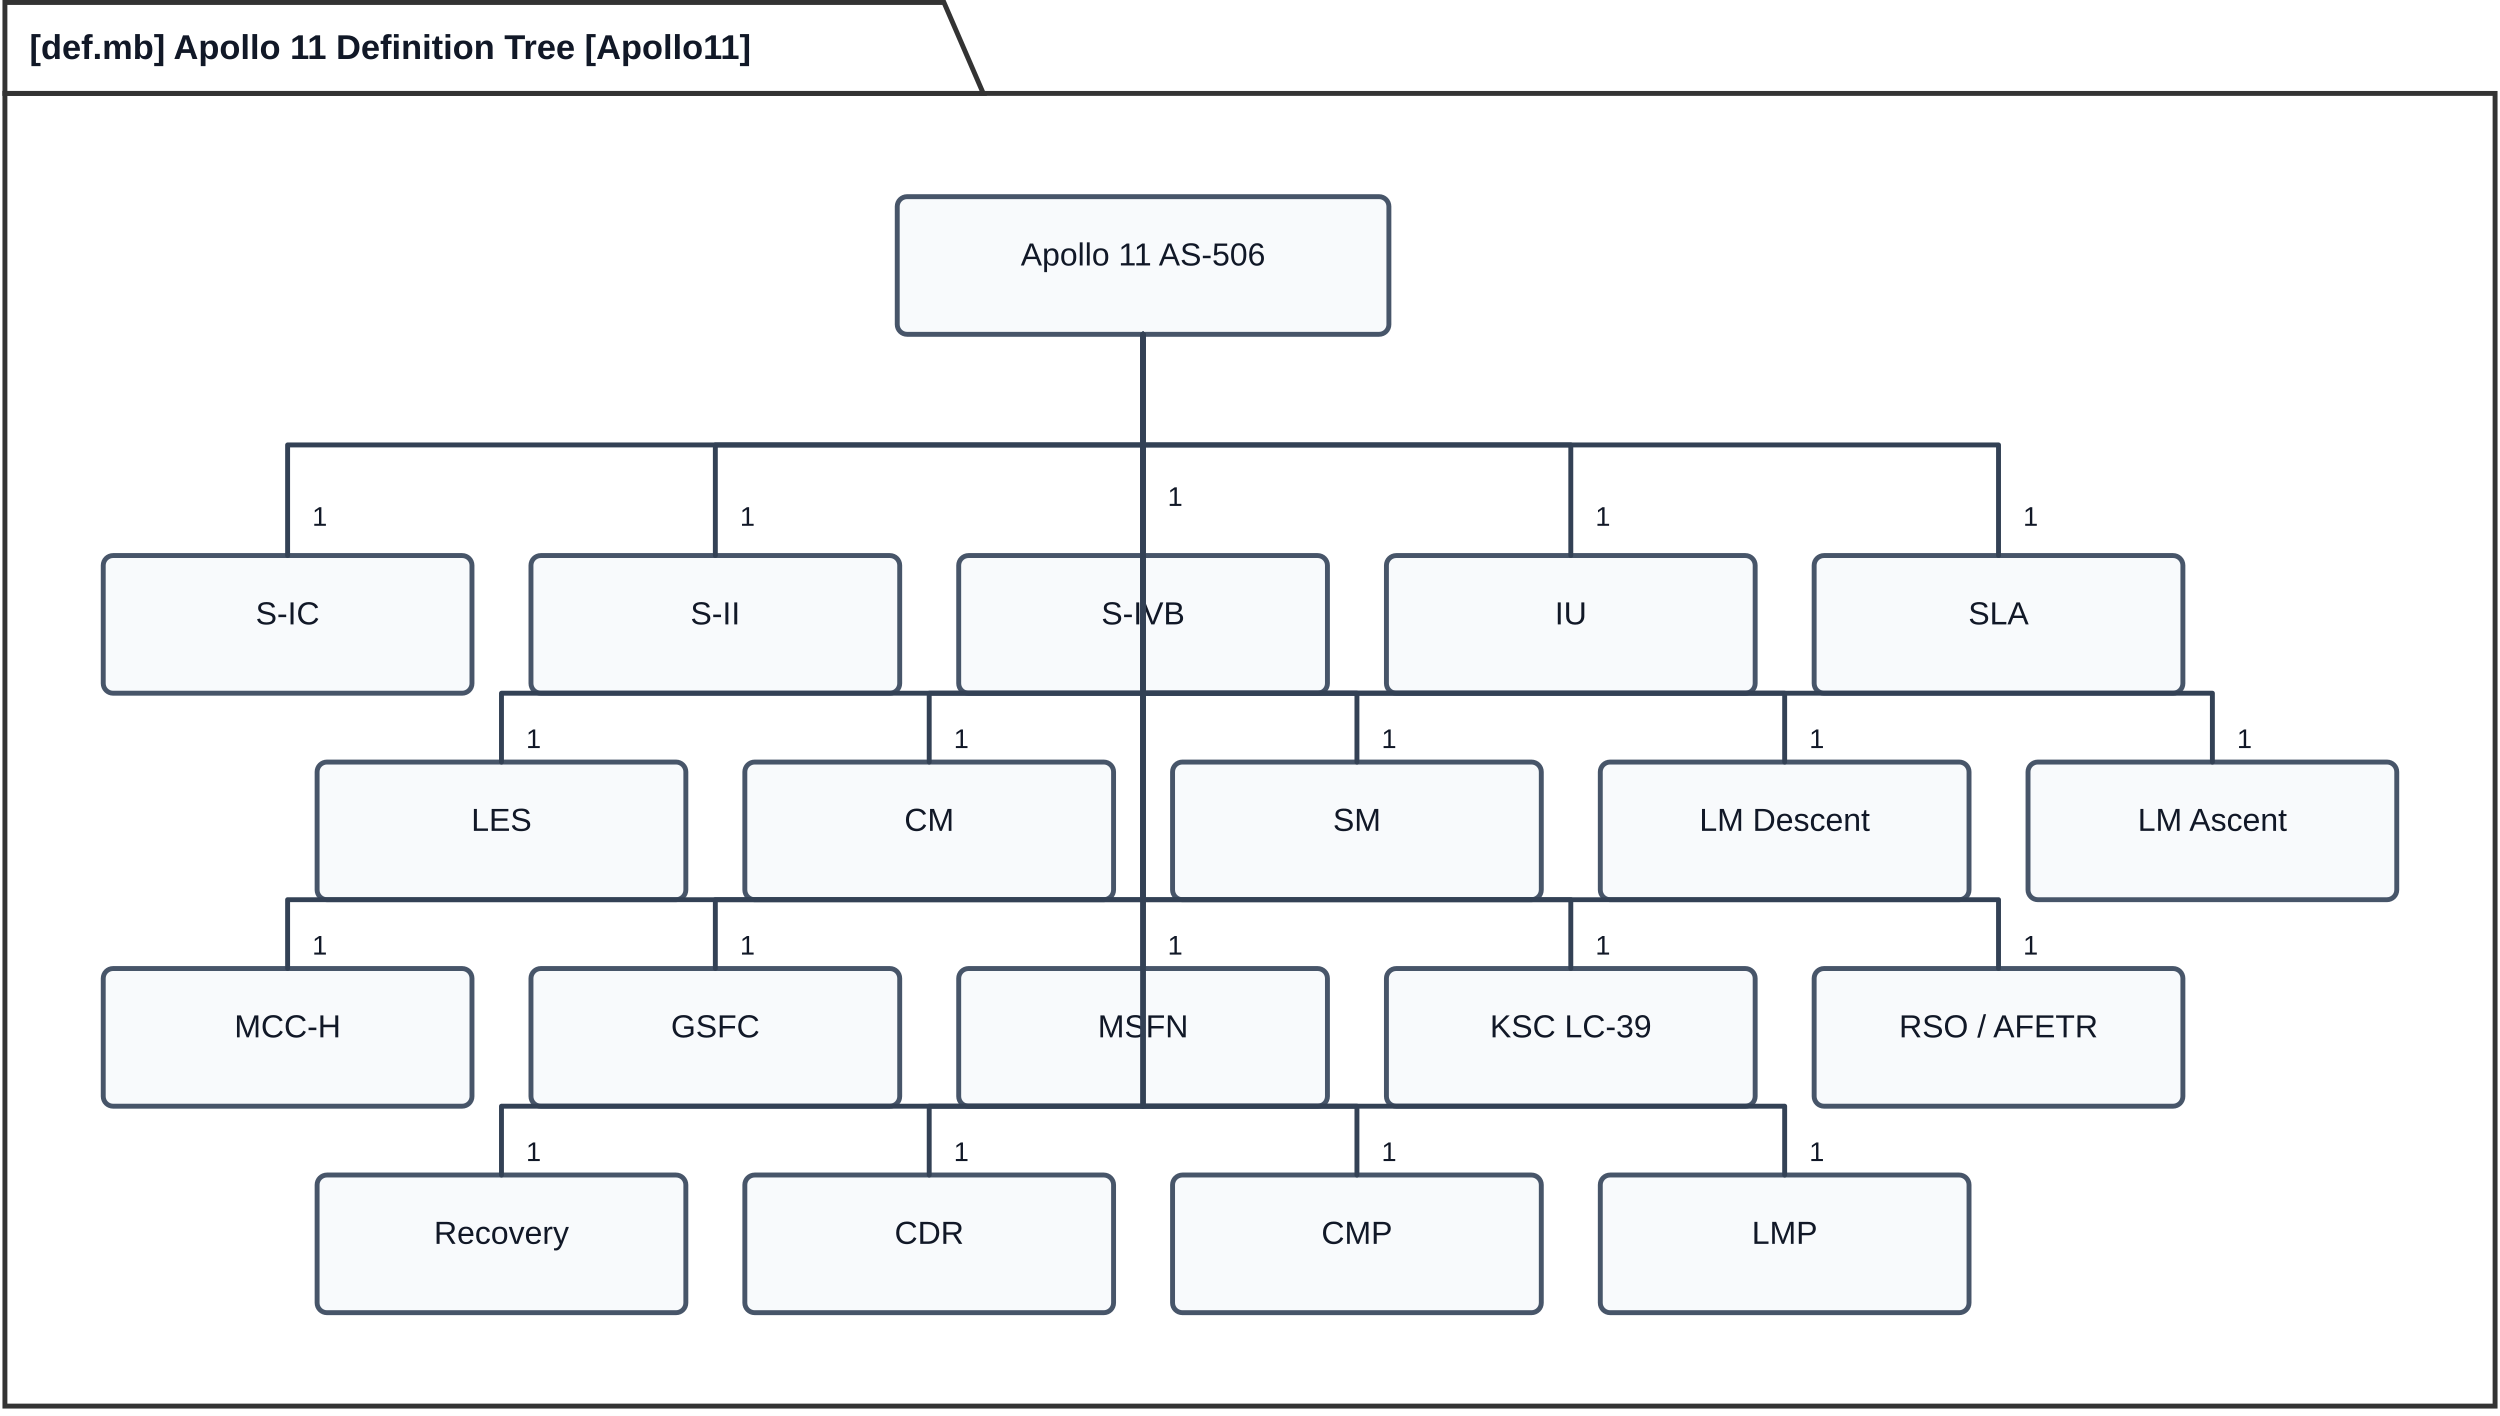
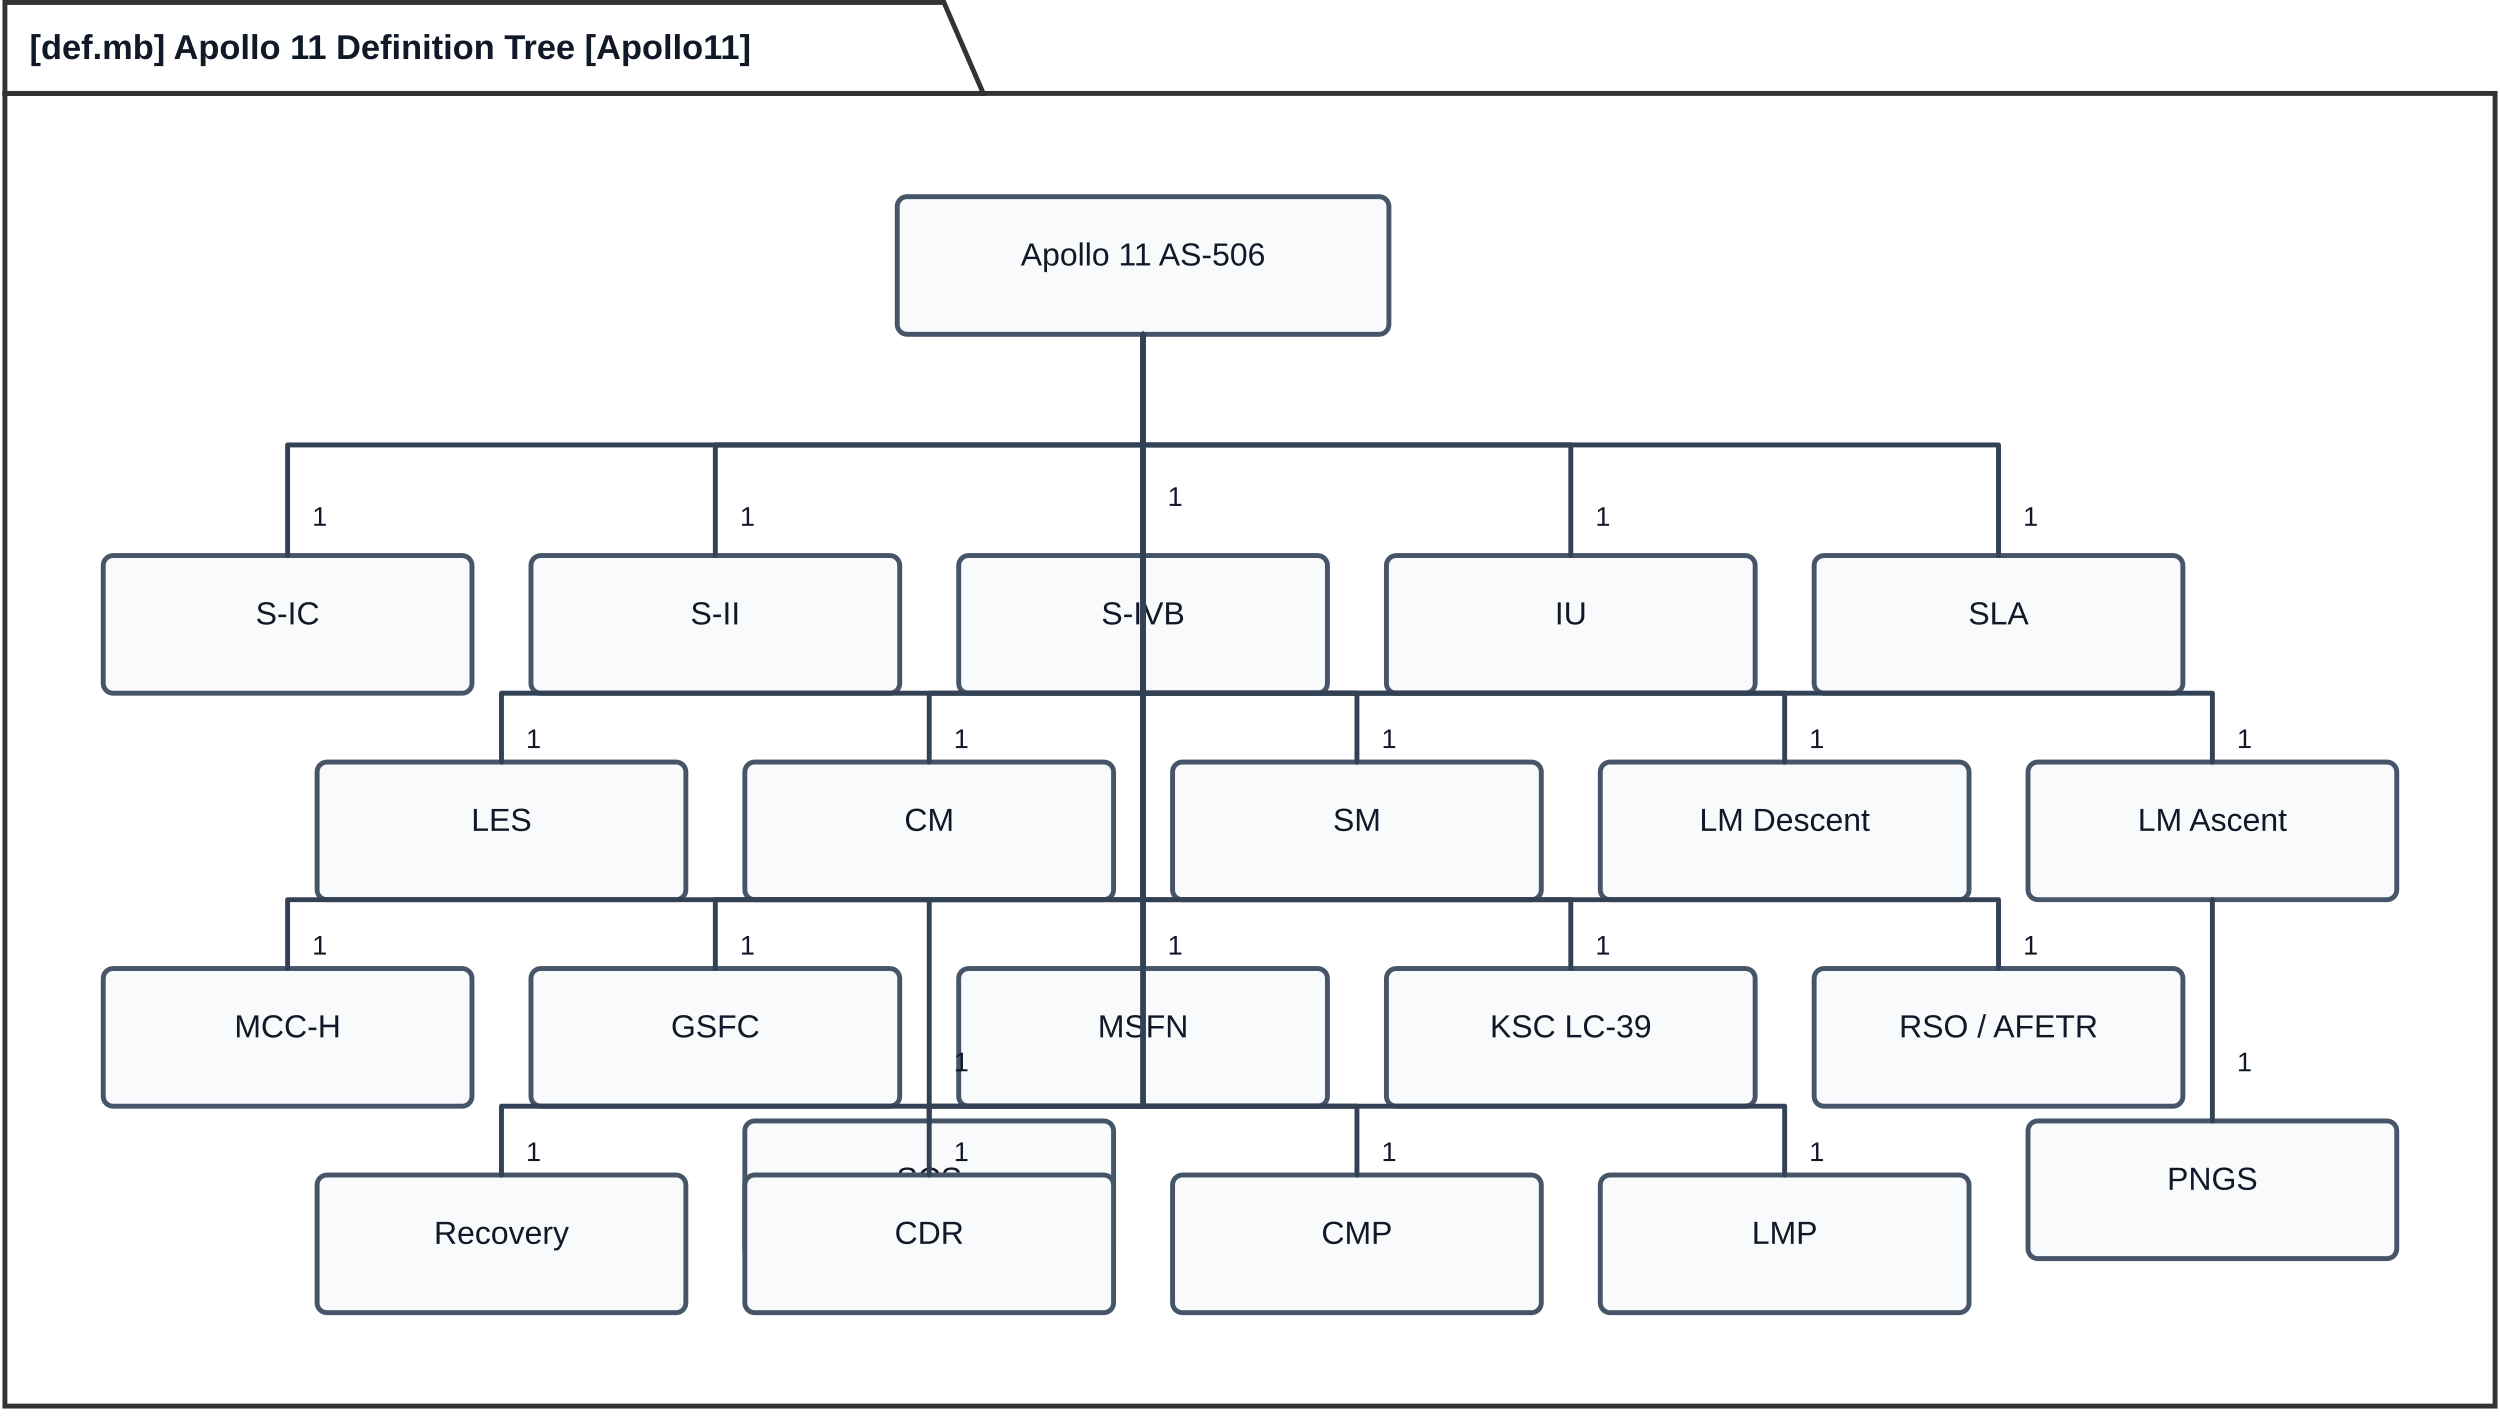
<svg xmlns="http://www.w3.org/2000/svg" width="1017" height="576" viewBox="0 0 1017 576">
  <defs>
    <style>text{font-family:Arial,Helvetica,sans-serif;fill:#111827}.label{font-size:13px}.small{font-size:11px}.header{font-size:14px;font-weight:600}</style>
    <marker id="arrow" markerWidth="8" markerHeight="6" refX="8" refY="3" orient="auto">
      <polygon points="0 0,8 3,0 6" fill="#1D4ED8" />
    </marker>
    <marker id="arrow-dark" markerWidth="8" markerHeight="6" refX="8" refY="3" orient="auto">
      <polygon points="0 0,8 3,0 6" fill="#334155" />
    </marker>
    <marker id="composition" markerWidth="12" markerHeight="12" refX="0" refY="6" orient="auto" markerUnits="strokeWidth">
      <polygon points="0 6,6 0,12 6,6 12" fill="#111827" stroke="#111827" />
    </marker>
  </defs>
  <rect x="0" y="0" width="1017" height="576" fill="#FFFFFF" />
  <rect x="2" y="38" width="1013" height="534" fill="none" stroke="#333333" stroke-width="2" />
  <path d="M 2 1 H 384 L 400 38 H 2 Z" fill="#FFFFFF" stroke="#333333" stroke-width="2" />
  <text class="header" x="12" y="24">[def.mb] Apollo 11 Definition Tree [Apollo11]</text>
  <rect x="2" y="38" width="1013" height="536" fill="none" stroke="#333333" stroke-width="0" />
  <g transform="translate(2,40)">
    <rect id="apollo" x="363" y="40" width="200" height="56" rx="4" fill="#F8FAFC" stroke="#475569" stroke-width="2" />
    <text class="label" text-anchor="middle" x="463" y="68">Apollo 11 AS-506</text>
    <rect id="sIc" x="40" y="186" width="150" height="56" rx="4" fill="#F8FAFC" stroke="#475569" stroke-width="2" />
    <text class="label" text-anchor="middle" x="115" y="214">S-IC</text>
    <rect id="sIi" x="214" y="186" width="150" height="56" rx="4" fill="#F8FAFC" stroke="#475569" stroke-width="2" />
    <text class="label" text-anchor="middle" x="289" y="214">S-II</text>
    <rect id="sIvb" x="388" y="186" width="150" height="56" rx="4" fill="#F8FAFC" stroke="#475569" stroke-width="2" />
    <text class="label" text-anchor="middle" x="463" y="214">S-IVB</text>
    <rect id="iu" x="562" y="186" width="150" height="56" rx="4" fill="#F8FAFC" stroke="#475569" stroke-width="2" />
    <text class="label" text-anchor="middle" x="637" y="214">IU</text>
    <rect id="sla" x="736" y="186" width="150" height="56" rx="4" fill="#F8FAFC" stroke="#475569" stroke-width="2" />
    <text class="label" text-anchor="middle" x="811" y="214">SLA</text>
    <rect id="les" x="127" y="270" width="150" height="56" rx="4" fill="#F8FAFC" stroke="#475569" stroke-width="2" />
    <text class="label" text-anchor="middle" x="202" y="298">LES</text>
    <rect id="cm" x="301" y="270" width="150" height="56" rx="4" fill="#F8FAFC" stroke="#475569" stroke-width="2" />
    <text class="label" text-anchor="middle" x="376" y="298">CM</text>
+     <rect id="scs" x="301" y="416" width="150" height="56" rx="4" fill="#F8FAFC" stroke="#475569" stroke-width="2" />
+     <text class="label" text-anchor="middle" x="376" y="444">SCS</text>
    <rect id="sm" x="475" y="270" width="150" height="56" rx="4" fill="#F8FAFC" stroke="#475569" stroke-width="2" />
    <text class="label" text-anchor="middle" x="550" y="298">SM</text>
    <rect id="lmDescent" x="649" y="270" width="150" height="56" rx="4" fill="#F8FAFC" stroke="#475569" stroke-width="2" />
    <text class="label" text-anchor="middle" x="724" y="298">LM Descent</text>
    <rect id="lmAscent" x="823" y="270" width="150" height="56" rx="4" fill="#F8FAFC" stroke="#475569" stroke-width="2" />
    <text class="label" text-anchor="middle" x="898" y="298">LM Ascent</text>
+     <rect id="pngs" x="823" y="416" width="150" height="56" rx="4" fill="#F8FAFC" stroke="#475569" stroke-width="2" />
+     <text class="label" text-anchor="middle" x="898" y="444">PNGS</text>
    <rect id="mcc" x="40" y="354" width="150" height="56" rx="4" fill="#F8FAFC" stroke="#475569" stroke-width="2" />
    <text class="label" text-anchor="middle" x="115" y="382">MCC-H</text>
    <rect id="gsfc" x="214" y="354" width="150" height="56" rx="4" fill="#F8FAFC" stroke="#475569" stroke-width="2" />
    <text class="label" text-anchor="middle" x="289" y="382">GSFC</text>
    <rect id="msfn" x="388" y="354" width="150" height="56" rx="4" fill="#F8FAFC" stroke="#475569" stroke-width="2" />
    <text class="label" text-anchor="middle" x="463" y="382">MSFN</text>
    <rect id="ksc" x="562" y="354" width="150" height="56" rx="4" fill="#F8FAFC" stroke="#475569" stroke-width="2" />
    <text class="label" text-anchor="middle" x="637" y="382">KSC LC-39</text>
    <rect id="rso" x="736" y="354" width="150" height="56" rx="4" fill="#F8FAFC" stroke="#475569" stroke-width="2" />
    <text class="label" text-anchor="middle" x="811" y="382">RSO / AFETR</text>
    <rect id="recovery" x="127" y="438" width="150" height="56" rx="4" fill="#F8FAFC" stroke="#475569" stroke-width="2" />
    <text class="label" text-anchor="middle" x="202" y="466">Recovery</text>
    <rect id="cdr" x="301" y="438" width="150" height="56" rx="4" fill="#F8FAFC" stroke="#475569" stroke-width="2" />
    <text class="label" text-anchor="middle" x="376" y="466">CDR</text>
    <rect id="cmp" x="475" y="438" width="150" height="56" rx="4" fill="#F8FAFC" stroke="#475569" stroke-width="2" />
    <text class="label" text-anchor="middle" x="550" y="466">CMP</text>
    <rect id="lmp" x="649" y="438" width="150" height="56" rx="4" fill="#F8FAFC" stroke="#475569" stroke-width="2" />
    <text class="label" text-anchor="middle" x="724" y="466">LMP</text>
    <path d="M 463,96 L 463,141 L 115,141 L 115,186" fill="none" stroke="#334155" stroke-width="2" stroke-linejoin="round" stroke-linecap="round" />
    <path d="M 463,96 L 463,141 L 289,141 L 289,186" fill="none" stroke="#334155" stroke-width="2" stroke-linejoin="round" stroke-linecap="round" />
    <path d="M 463,96 L 463,186" fill="none" stroke="#334155" stroke-width="2" stroke-linejoin="round" stroke-linecap="round" />
    <path d="M 463,96 L 463,141 L 637,141 L 637,186" fill="none" stroke="#334155" stroke-width="2" stroke-linejoin="round" stroke-linecap="round" />
    <path d="M 463,96 L 463,141 L 811,141 L 811,186" fill="none" stroke="#334155" stroke-width="2" stroke-linejoin="round" stroke-linecap="round" />
    <path d="M 463,96 L 463,242 L 202,242 L 202,270" fill="none" stroke="#334155" stroke-width="2" stroke-linejoin="round" stroke-linecap="round" />
    <path d="M 463,96 L 463,242 L 376,242 L 376,270" fill="none" stroke="#334155" stroke-width="2" stroke-linejoin="round" stroke-linecap="round" />
    <path d="M 463,96 L 463,242 L 550,242 L 550,270" fill="none" stroke="#334155" stroke-width="2" stroke-linejoin="round" stroke-linecap="round" />
    <path d="M 463,96 L 463,242 L 724,242 L 724,270" fill="none" stroke="#334155" stroke-width="2" stroke-linejoin="round" stroke-linecap="round" />
    <path d="M 463,96 L 463,242 L 898,242 L 898,270" fill="none" stroke="#334155" stroke-width="2" stroke-linejoin="round" stroke-linecap="round" />
    <path d="M 463,96 L 463,326 L 115,326 L 115,354" fill="none" stroke="#334155" stroke-width="2" stroke-linejoin="round" stroke-linecap="round" />
    <path d="M 463,96 L 463,326 L 289,326 L 289,354" fill="none" stroke="#334155" stroke-width="2" stroke-linejoin="round" stroke-linecap="round" />
    <path d="M 463,96 L 463,326 L 463,354" fill="none" stroke="#334155" stroke-width="2" stroke-linejoin="round" stroke-linecap="round" />
    <path d="M 463,96 L 463,326 L 637,326 L 637,354" fill="none" stroke="#334155" stroke-width="2" stroke-linejoin="round" stroke-linecap="round" />
    <path d="M 463,96 L 463,326 L 811,326 L 811,354" fill="none" stroke="#334155" stroke-width="2" stroke-linejoin="round" stroke-linecap="round" />
    <path d="M 463,96 L 463,410 L 202,410 L 202,438" fill="none" stroke="#334155" stroke-width="2" stroke-linejoin="round" stroke-linecap="round" />
    <path d="M 463,96 L 463,410 L 376,410 L 376,438" fill="none" stroke="#334155" stroke-width="2" stroke-linejoin="round" stroke-linecap="round" />
    <path d="M 463,96 L 463,410 L 550,410 L 550,438" fill="none" stroke="#334155" stroke-width="2" stroke-linejoin="round" stroke-linecap="round" />
    <path d="M 463,96 L 463,410 L 724,410 L 724,438" fill="none" stroke="#334155" stroke-width="2" stroke-linejoin="round" stroke-linecap="round" />
+     <path d="M 376,326 L 376,416" fill="none" stroke="#334155" stroke-width="2" stroke-linejoin="round" stroke-linecap="round" />
+     <path d="M 898,326 L 898,416" fill="none" stroke="#334155" stroke-width="2" stroke-linejoin="round" stroke-linecap="round" />
    <text class="small" x="125" y="173.9">1</text>
    <text class="small" x="299" y="173.9">1</text>
    <text class="small" x="473" y="165.8">1</text>
    <text class="small" x="647" y="173.9">1</text>
    <text class="small" x="821" y="173.9">1</text>
    <text class="small" x="212" y="264.32">1</text>
    <text class="small" x="386" y="264.32">1</text>
    <text class="small" x="560" y="264.32">1</text>
    <text class="small" x="734" y="264.32">1</text>
    <text class="small" x="908" y="264.32">1</text>
    <text class="small" x="125" y="348.32">1</text>
    <text class="small" x="299" y="348.32">1</text>
    <text class="small" x="473" y="348.32">1</text>
    <text class="small" x="647" y="348.32">1</text>
    <text class="small" x="821" y="348.32">1</text>
    <text class="small" x="212" y="432.32">1</text>
    <text class="small" x="386" y="432.32">1</text>
    <text class="small" x="560" y="432.32">1</text>
    <text class="small" x="734" y="432.32">1</text>
+     <text class="small" x="386" y="395.8">1</text>
+     <text class="small" x="908" y="395.8">1</text>
  </g>
</svg>
